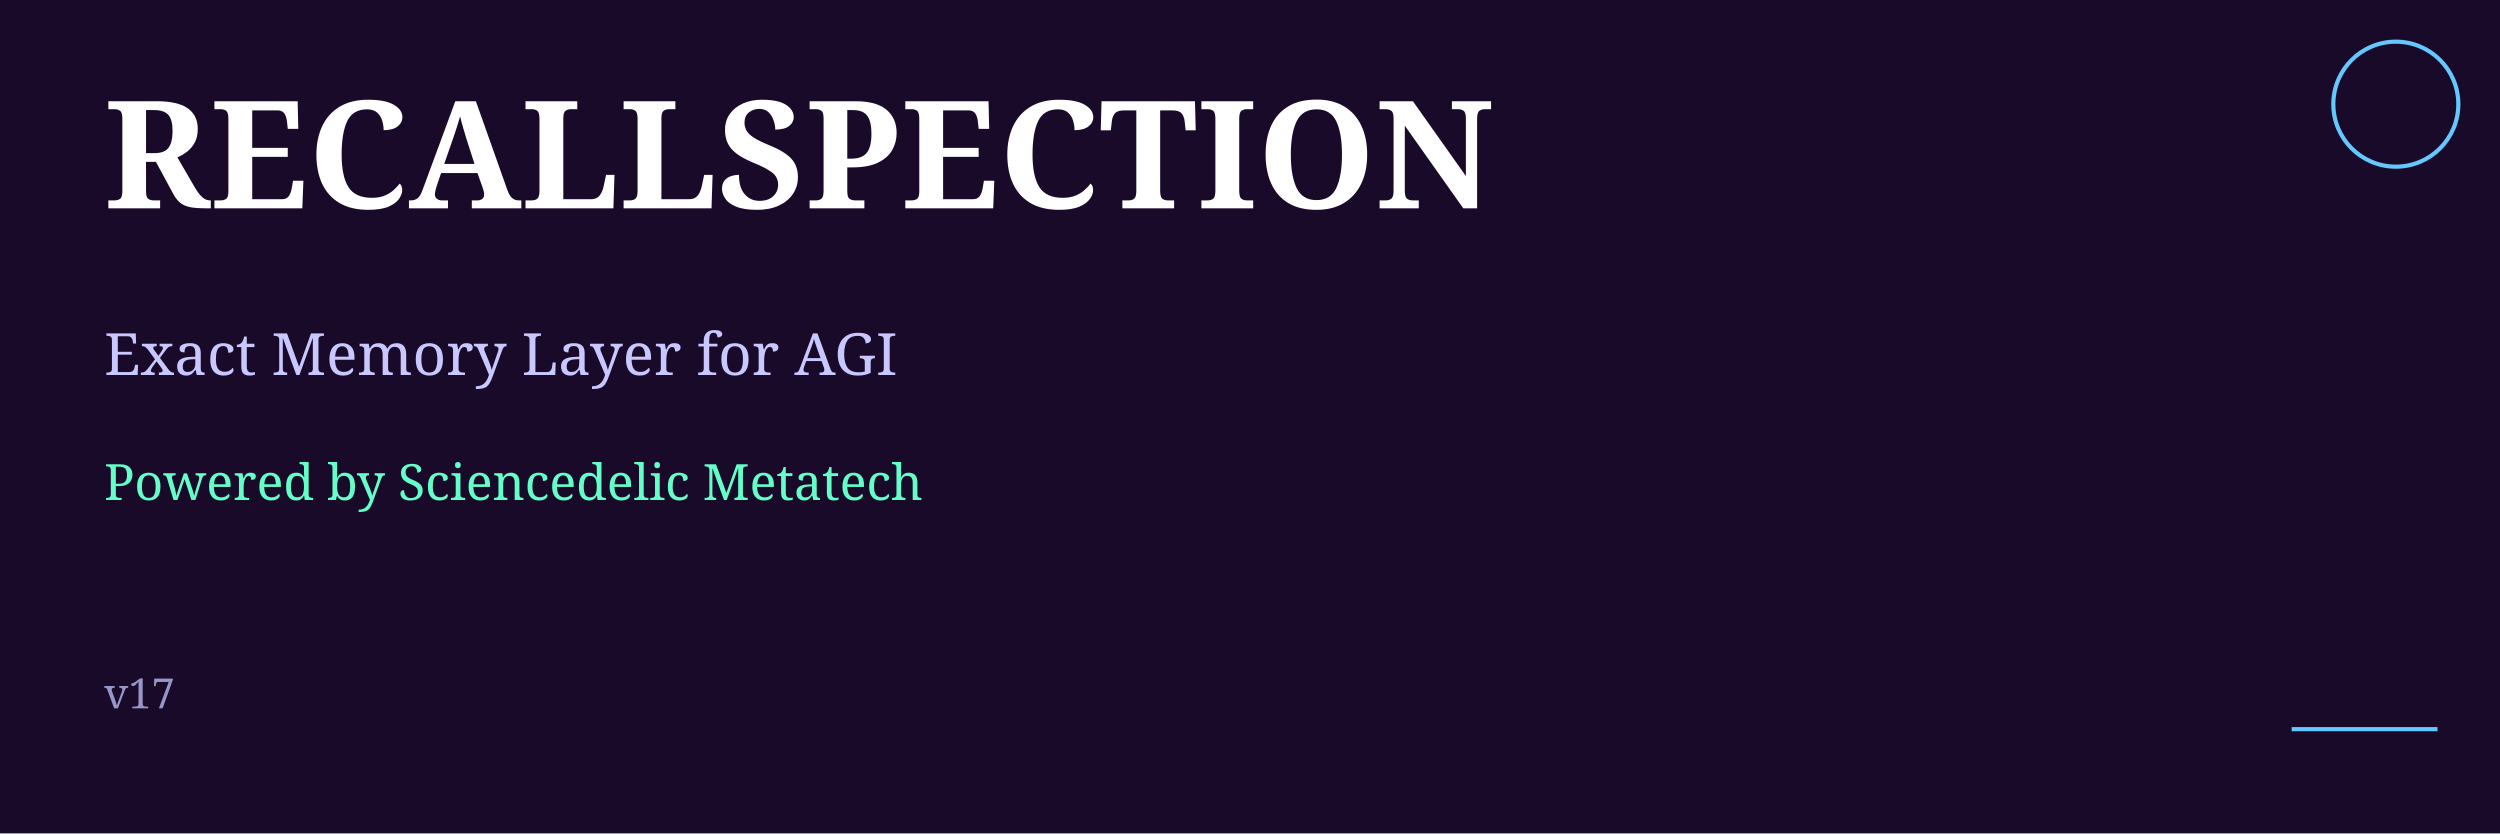
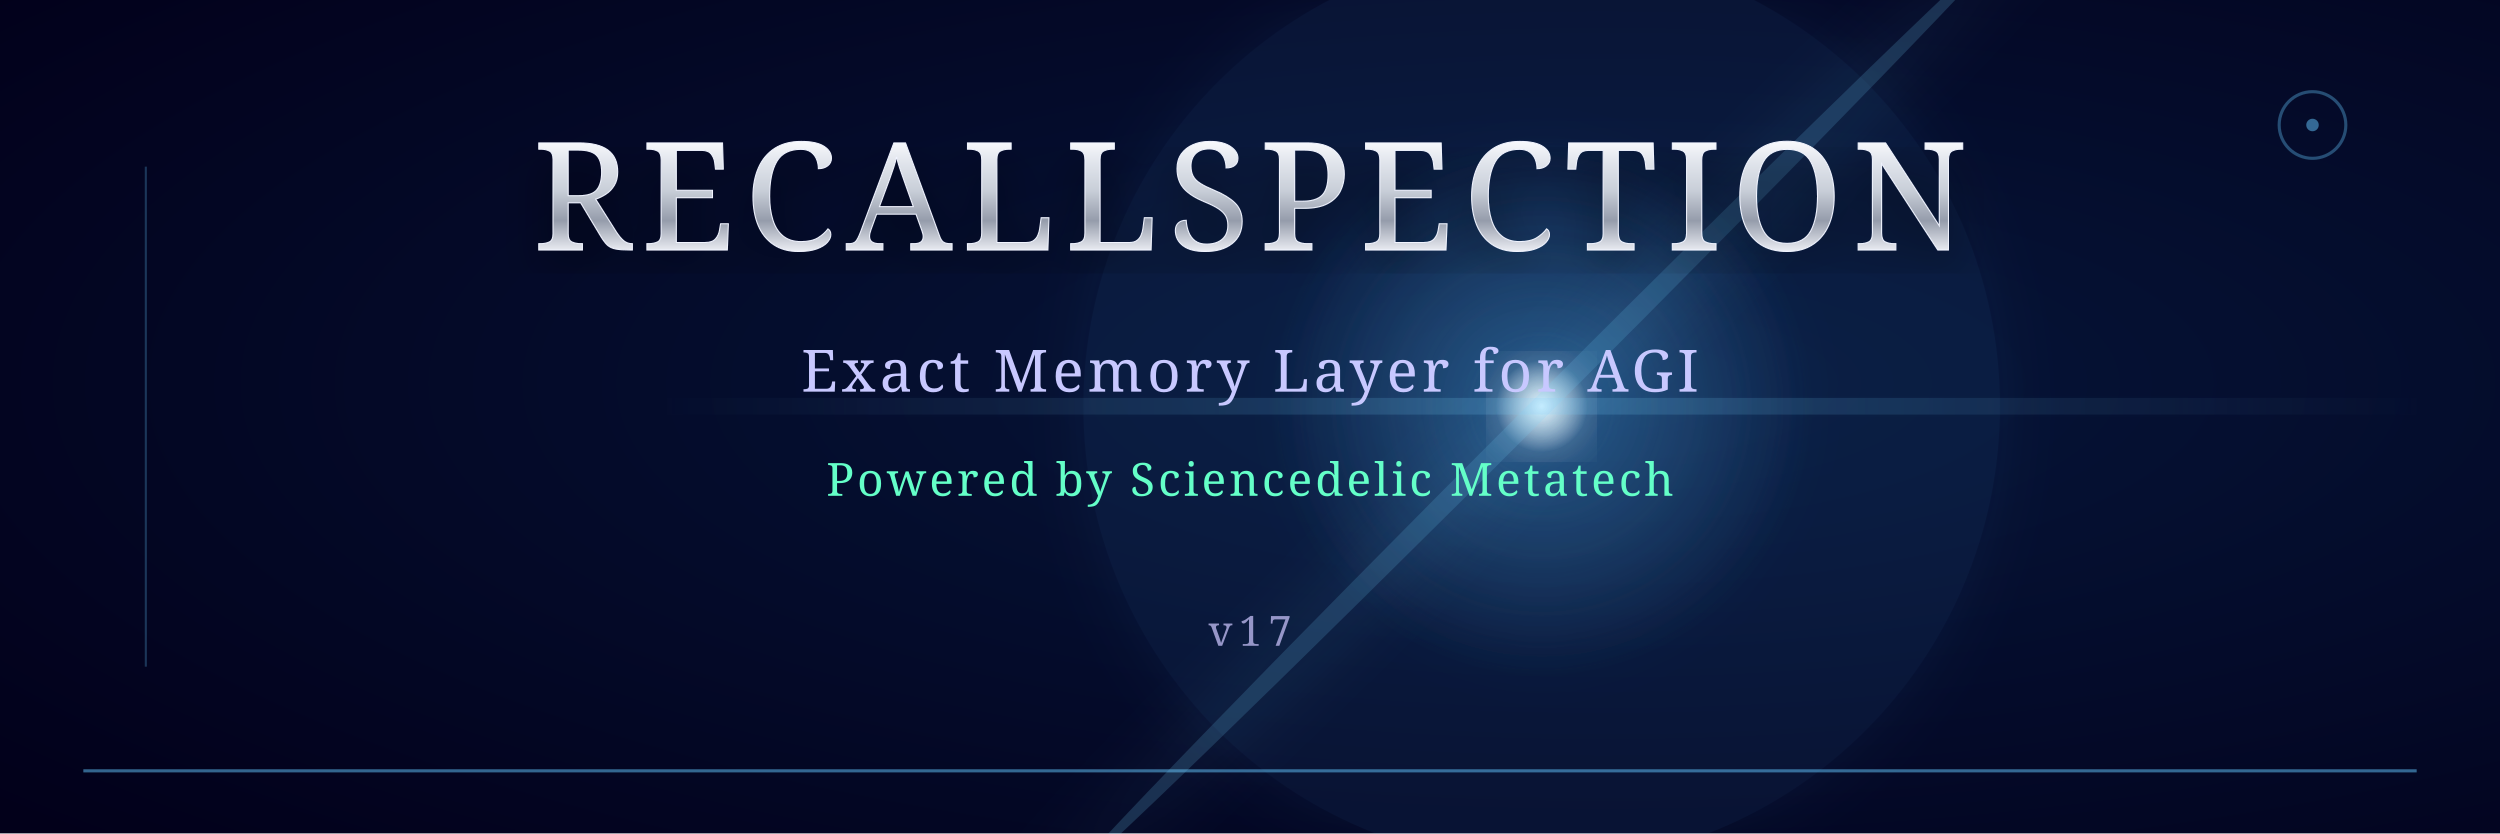
<svg xmlns="http://www.w3.org/2000/svg" viewBox="0 0 1200 400" width="1200" height="400">
-   <rect width="1200" height="400" fill="#1a0a2a" />
-   <text x="50" y="100" font-family="Cinzel, Georgia, serif" font-size="72" fill="#ffffff" font-weight="bold">RECALLSPECTION</text>
-   <text x="50" y="180" font-family="Cinzel, Georgia, serif" font-size="28" fill="#c8c8ff">Exact Memory Layer for AGI</text>
-   <text x="50" y="240" font-family="Cinzel, Georgia, serif" font-size="24" fill="#64ffc8">Powered by Sciencedelic Metatech</text>
-   <text x="50" y="340" font-family="Cinzel, Georgia, serif" font-size="20" fill="#9696c8">v17</text>
-   <circle cx="1150" cy="50" r="30" stroke="#64c8ff" stroke-width="2" fill="none" />
-   <line x1="1100" y1="350" x2="1170" y2="350" stroke="#64c8ff" stroke-width="2" />
+   <defs>
+     <radialGradient id="bgGrad" cx="64%" cy="46%" r="82%" fx="64%" fy="46%">
+       <stop offset="0%" stop-color="#06163A" />
+       <stop offset="100%" stop-color="#02001A" />
+     </radialGradient>
+     <linearGradient id="metalGrad" x1="0%" y1="0%" x2="0%" y2="100%">
+       <stop offset="0%" stop-color="#F8F9FC" />
+       <stop offset="18%" stop-color="#E2E6ED" />
+       <stop offset="45%" stop-color="#C8CED8" />
+       <stop offset="72%" stop-color="#959CAB" />
+       <stop offset="100%" stop-color="#ECEEF4" />
+     </linearGradient>
+     <radialGradient id="flareCore" cx="50%" cy="50%" r="50%">
+       <stop offset="0%" stop-color="#F8FFFF" stop-opacity="1" />
+       <stop offset="100%" stop-color="#F8FFFF" stop-opacity="0" />
+     </radialGradient>
+     <radialGradient id="flareHalo" cx="50%" cy="50%" r="50%">
+       <stop offset="0%" stop-color="#5ABEFF" stop-opacity="0.22" />
+       <stop offset="100%" stop-color="#5ABEFF" stop-opacity="0" />
+     </radialGradient>
+     <linearGradient id="flareStreak" x1="0%" y1="0%" x2="100%" y2="0%">
+       <stop offset="0%" stop-color="#7CD6FF" stop-opacity="0" />
+       <stop offset="50%" stop-color="#7CD6FF" stop-opacity="0.32" />
+       <stop offset="100%" stop-color="#7CD6FF" stop-opacity="0" />
+     </linearGradient>
+     <filter id="shadow" x="-10%" y="-10%" width="120%" height="130%">
+       <feDropShadow dx="0" dy="8" stdDeviation="12" flood-color="#000000" flood-opacity="0.55" />
+     </filter>
+     <filter id="glow">
+       <feGaussianBlur stdDeviation="15" result="blur" />
+       <feMerge>
+         <feMergeNode in="blur" />
+         <feMergeNode in="SourceGraphic" />
+       </feMerge>
+     </filter>
+   </defs>
+   <rect width="1200" height="400" fill="url(#bgGrad)" />
+   <line x1="40" y1="370" x2="1160" y2="370" stroke="#64c8ff" stroke-width="1.5" opacity="0.5" />
+   <line x1="70" y1="80" x2="70" y2="320" stroke="#64c8ff" stroke-width="1" opacity="0.25" />
+   <circle cx="1110" cy="60" r="16" stroke="#64c8ff" stroke-width="1.5" fill="none" opacity="0.35" />
+   <circle cx="1110" cy="60" r="3" fill="#64c8ff" opacity="0.5" />
+   <g transform="translate(740, 195)">
+     <circle cx="0" cy="0" r="130" fill="url(#flareHalo)" filter="url(#glow)" />
+     <circle cx="0" cy="0" r="22" fill="url(#flareCore)" filter="url(#glow)" />
+     <rect x="-420" y="-4" width="840" height="8" fill="url(#flareStreak)" filter="url(#glow)" opacity="0.6" />
+     <ellipse cx="0" cy="0" rx="320" ry="5" transform="rotate(-45)" fill="#79D7FF" opacity="0.2" filter="url(#glow)" />
+     <circle cx="0" cy="0" r="220" fill="#4AAEFF" opacity="0.07" filter="url(#glow)" />
+   </g>
+   <text x="600" y="120" font-family="'Cinzel', 'Trajan Pro', 'Georgia', serif" font-size="72" font-weight="400" letter-spacing="4.68" fill="url(#metalGrad)" stroke="#F1F4FF" stroke-width="0.5" filter="url(#shadow)" text-anchor="middle">RECALLSPECTION</text>
+   <text x="600" y="188" font-family="'Cinzel', 'Trajan Pro', 'Georgia', serif" font-size="28" font-weight="400" fill="#c8c8ff" text-anchor="middle" letter-spacing="2">Exact Memory Layer for AGI</text>
+   <text x="600" y="238" font-family="'Cinzel', 'Trajan Pro', 'Georgia', serif" font-size="22" fill="#64ffc8" text-anchor="middle" letter-spacing="1.5">Powered by Sciencedelic Metatech</text>
+   <text x="600" y="310" font-family="'Cinzel', 'Trajan Pro', 'Georgia', serif" font-size="20" fill="#9696c8" text-anchor="middle" letter-spacing="3">v17</text>
</svg>
